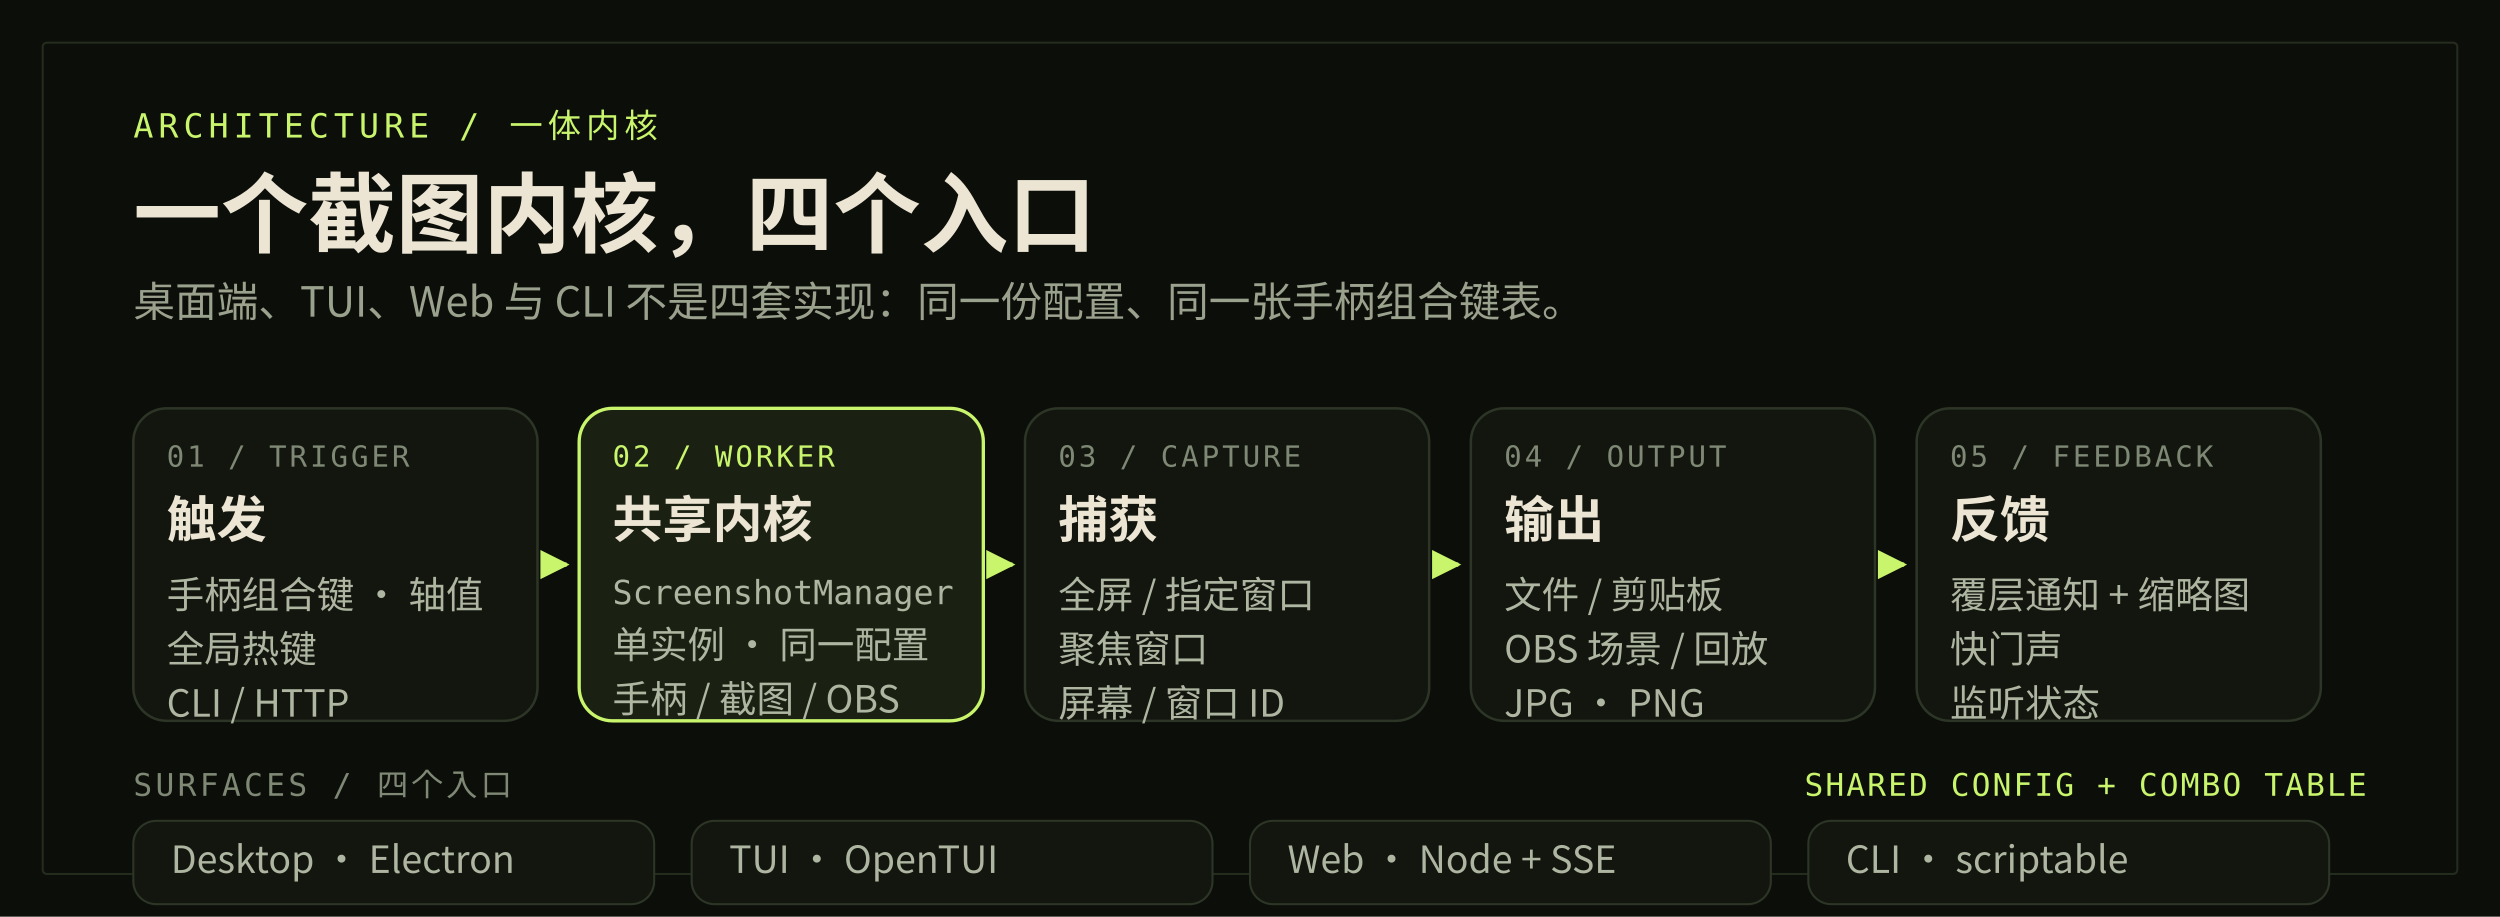
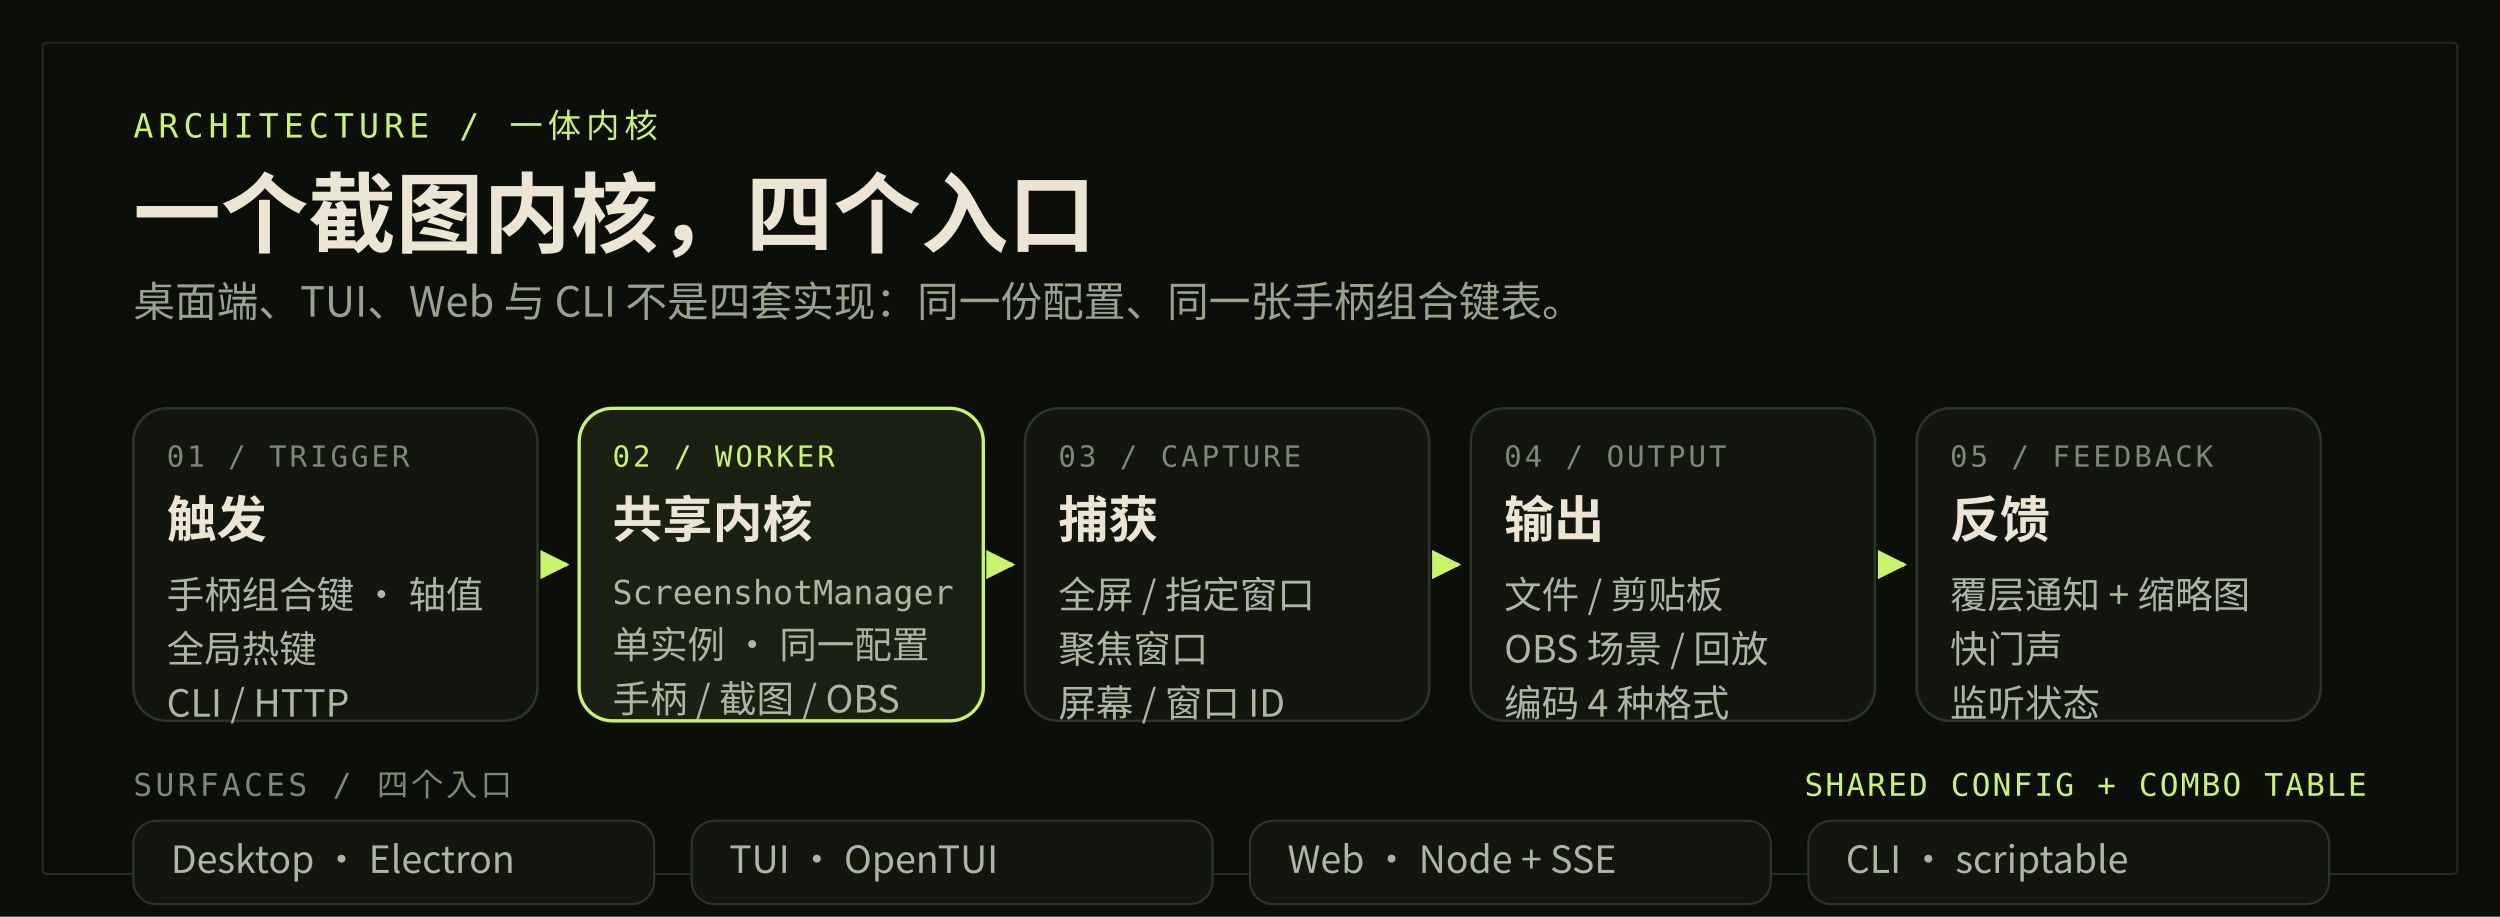
<svg xmlns="http://www.w3.org/2000/svg" width="1200" height="440" viewBox="0 0 1200 440" role="img" aria-labelledby="arch-title arch-desc">
  <defs>
    <marker id="arrow" viewBox="0 0 10 10" refX="9" refY="5" markerWidth="7" markerHeight="7" orient="auto">
      <path d="M0 0 L10 5 L0 10 Z" fill="#C9F56D" />
    </marker>
  </defs>
  <rect width="1200" height="440" fill="#0C0E09" />
  <rect x="20.5" y="20.5" width="1159" height="399" rx="2" fill="none" stroke="#242C1D" stroke-width="1" />
  <g font-family="-apple-system, BlinkMacSystemFont, 'Segoe UI', 'PingFang SC', 'Noto Sans CJK SC', sans-serif">
    <text x="64" y="66" font-family="ui-monospace, 'SFMono-Regular', Menlo, monospace" font-size="16" letter-spacing="2.4" fill="#C9F56D">ARCHITECTURE / 一体内核</text>
    <text x="64" y="118" font-size="42" font-weight="750" fill="#EDE5D3">一个截图内核，四个入口</text>
    <text x="64" y="152" font-size="20" fill="#9AA28E">桌面端、TUI、Web 与 CLI 不是四套实现：同一份配置、同一张手柄组合键表。</text>
  </g>
  <g font-family="-apple-system, BlinkMacSystemFont, 'Segoe UI', 'PingFang SC', 'Noto Sans CJK SC', sans-serif">
    <rect x="64" y="196" width="194" height="150" rx="16" fill="#12160F" stroke="#2D3526" stroke-width="1.2" />
    <text x="80" y="224" font-family="ui-monospace, 'SFMono-Regular', Menlo, monospace" font-size="14" letter-spacing="1.4" fill="#7E8874">01 / TRIGGER</text>
    <text x="80" y="258" font-size="24" font-weight="700" fill="#EDE5D3">触发</text>
    <g font-size="18" fill="#AEB6A1">
      <text x="80" y="292">手柄组合键 · 轴值</text>
      <text x="80" y="318">全局热键</text>
      <text x="80" y="344">CLI / HTTP</text>
    </g>
    <rect x="278" y="196" width="194" height="150" rx="16" fill="#1A2113" stroke="#C9F56D" stroke-width="1.6" />
    <text x="294" y="224" font-family="ui-monospace, 'SFMono-Regular', Menlo, monospace" font-size="14" letter-spacing="1.4" fill="#C9F56D">02 / WORKER</text>
    <text x="294" y="258" font-size="24" font-weight="700" fill="#EDE5D3">共享内核</text>
    <g fill="#AEB6A1">
      <text x="294" y="290" font-family="ui-monospace, 'SFMono-Regular', Menlo, monospace" font-size="16">ScreenshotManager</text>
      <text x="294" y="316" font-size="18">单实例 · 同一配置</text>
      <text x="294" y="342" font-size="18">手柄 / 截图 / OBS</text>
    </g>
    <rect x="492" y="196" width="194" height="150" rx="16" fill="#12160F" stroke="#2D3526" stroke-width="1.2" />
    <text x="508" y="224" font-family="ui-monospace, 'SFMono-Regular', Menlo, monospace" font-size="14" letter-spacing="1.4" fill="#7E8874">03 / CAPTURE</text>
    <text x="508" y="258" font-size="24" font-weight="700" fill="#EDE5D3">捕获</text>
    <g font-size="18" fill="#AEB6A1">
      <text x="508" y="292">全屏 / 指定窗口</text>
      <text x="508" y="318">聚焦窗口</text>
      <text x="508" y="344">屏幕 / 窗口 ID</text>
    </g>
    <rect x="706" y="196" width="194" height="150" rx="16" fill="#12160F" stroke="#2D3526" stroke-width="1.2" />
    <text x="722" y="224" font-family="ui-monospace, 'SFMono-Regular', Menlo, monospace" font-size="14" letter-spacing="1.4" fill="#7E8874">04 / OUTPUT</text>
    <text x="722" y="258" font-size="24" font-weight="700" fill="#EDE5D3">输出</text>
    <g font-size="18" fill="#AEB6A1">
      <text x="722" y="292">文件 / 剪贴板</text>
      <text x="722" y="318">OBS 场景 / 回放</text>
-       <text x="722" y="344">JPG · PNG</text>
+       <text x="722" y="344">编码 4 种格式</text>
    </g>
    <rect x="920" y="196" width="194" height="150" rx="16" fill="#12160F" stroke="#2D3526" stroke-width="1.2" />
    <text x="936" y="224" font-family="ui-monospace, 'SFMono-Regular', Menlo, monospace" font-size="14" letter-spacing="1.4" fill="#7E8874">05 / FEEDBACK</text>
    <text x="936" y="258" font-size="24" font-weight="700" fill="#EDE5D3">反馈</text>
    <g font-size="18" fill="#AEB6A1">
      <text x="936" y="292">覆层通知 + 缩略图</text>
      <text x="936" y="318">快门声</text>
      <text x="936" y="344">监听状态</text>
    </g>
  </g>
  <g stroke="#C9F56D" stroke-width="2" marker-end="url(#arrow)">
    <line x1="260" y1="271" x2="272" y2="271" />
    <line x1="474" y1="271" x2="486" y2="271" />
    <line x1="688" y1="271" x2="700" y2="271" />
    <line x1="902" y1="271" x2="914" y2="271" />
  </g>
  <g font-family="-apple-system, BlinkMacSystemFont, 'Segoe UI', 'PingFang SC', 'Noto Sans CJK SC', sans-serif">
    <text x="64" y="382" font-family="ui-monospace, 'SFMono-Regular', Menlo, monospace" font-size="15" letter-spacing="1.6" fill="#7E8874">SURFACES / 四个入口</text>
    <text x="1136" y="382" font-family="ui-monospace, 'SFMono-Regular', Menlo, monospace" font-size="15" letter-spacing="1" fill="#C9F56D" text-anchor="end">SHARED CONFIG + COMBO TABLE</text>
    <g font-size="18" fill="#AEB6A1">
      <rect x="64" y="394" width="250" height="40" rx="11" fill="#12160F" stroke="#2D3526" />
      <text x="82" y="419">Desktop · Electron</text>
      <rect x="332" y="394" width="250" height="40" rx="11" fill="#12160F" stroke="#2D3526" />
      <text x="350" y="419">TUI · OpenTUI</text>
      <rect x="600" y="394" width="250" height="40" rx="11" fill="#12160F" stroke="#2D3526" />
      <text x="618" y="419">Web · Node + SSE</text>
      <rect x="868" y="394" width="250" height="40" rx="11" fill="#12160F" stroke="#2D3526" />
      <text x="886" y="419">CLI · scriptable</text>
    </g>
  </g>
</svg>
